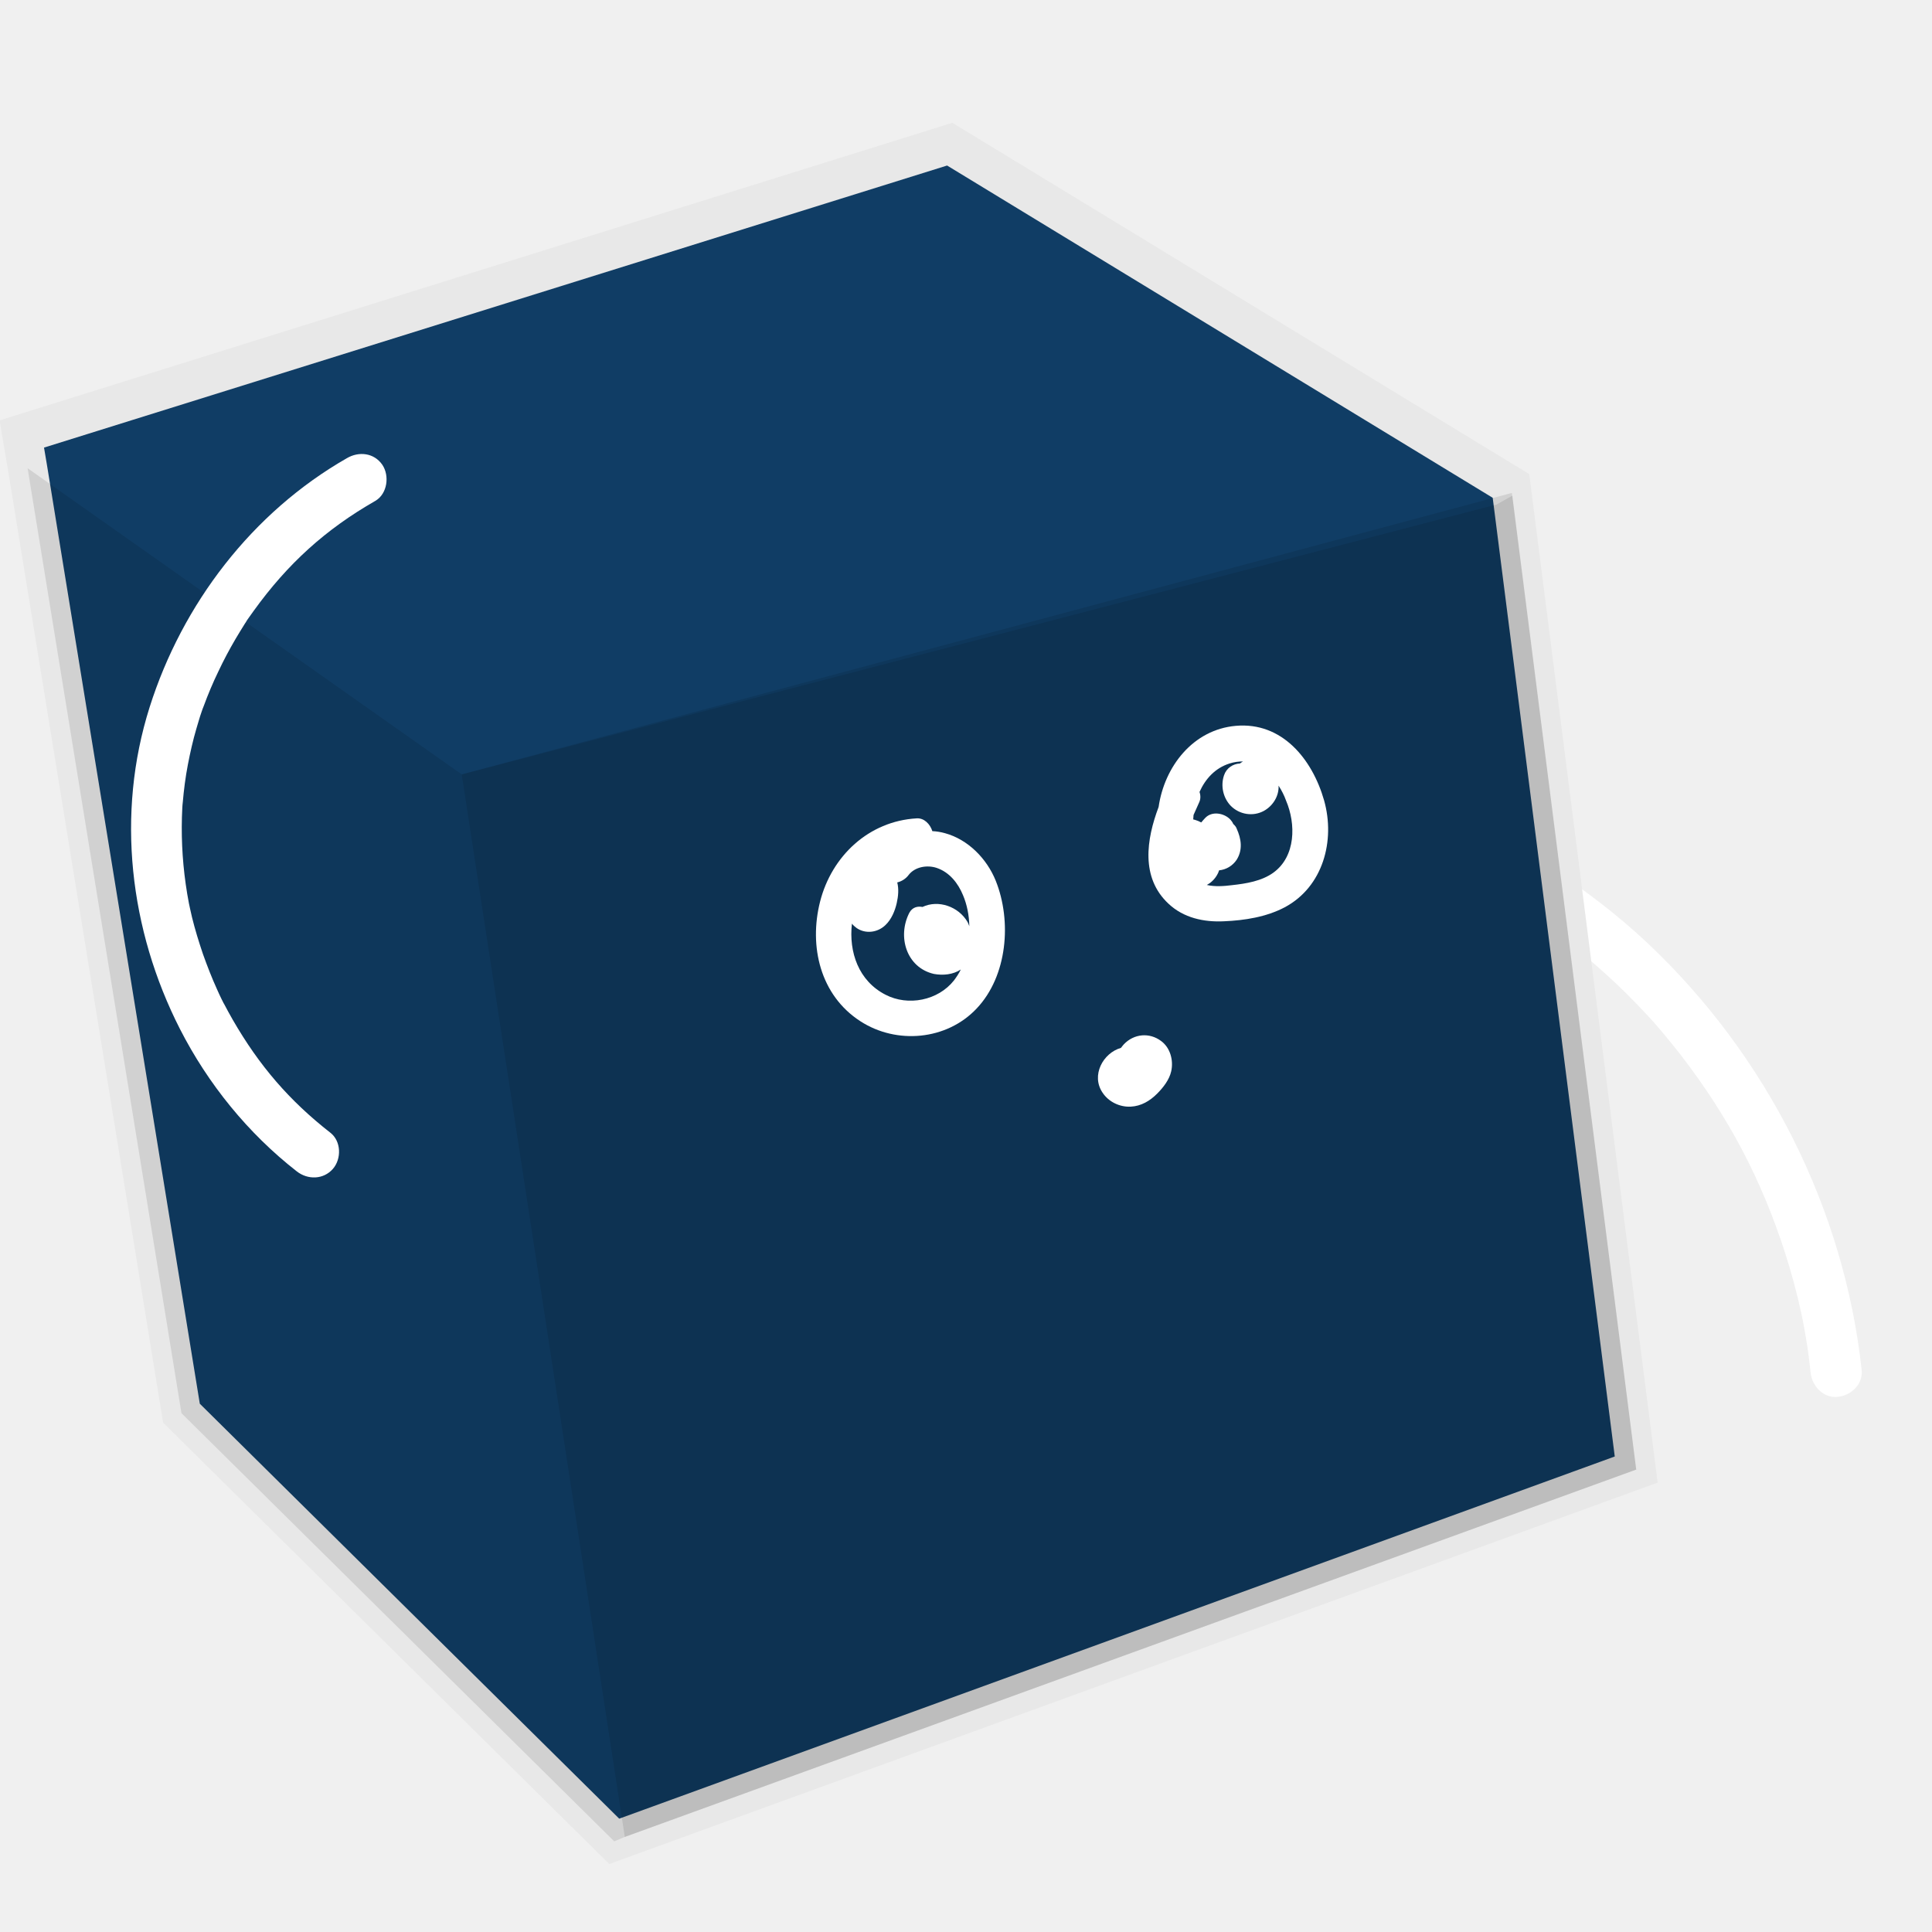
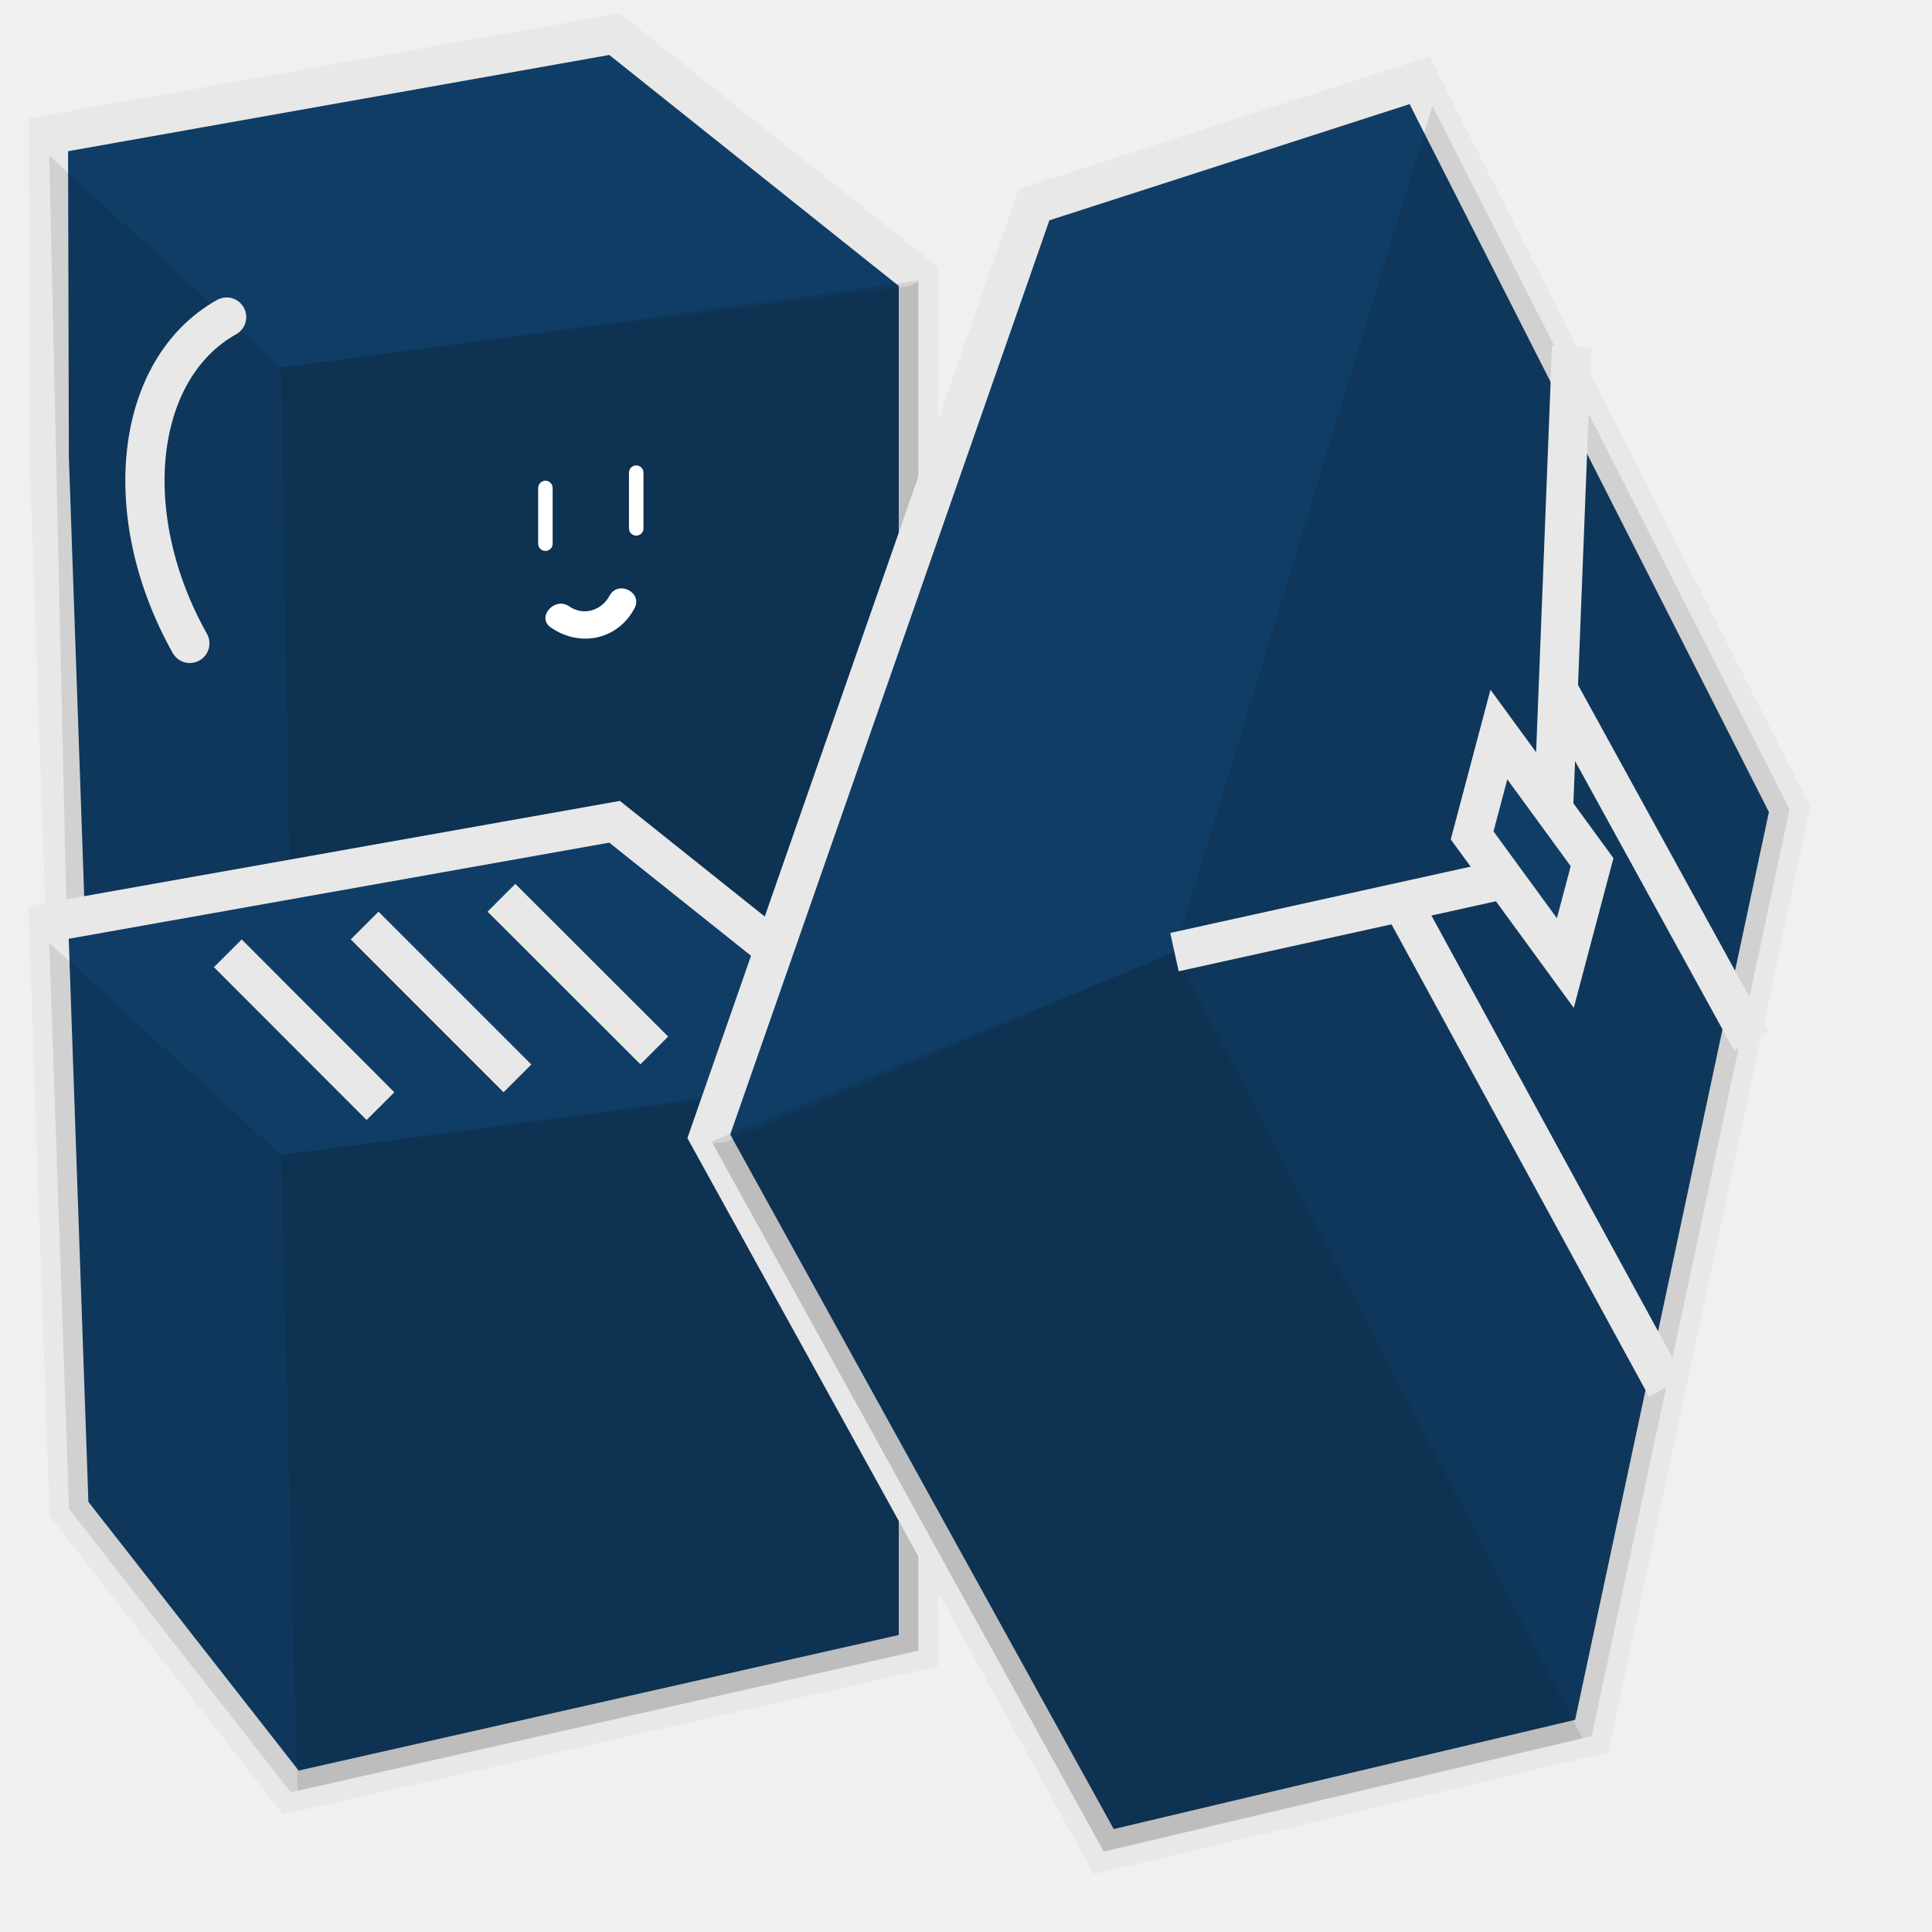
<svg xmlns="http://www.w3.org/2000/svg" version="1.1" id="_x37_8bf026f-5d34-4e97-88cf-29aa2cfb8006" x="0px" y="0px" viewBox="269 -147 1133.9 1133.9" style="enable-background:new 269 -147 1133.9 1133.9;" xml:space="preserve">
  <style type="text/css">
- 	.st0{fill:#FFFFFF;}
+ 	.st0{fill:none;stroke:#E8E8E8;stroke-width:23.039;stroke-miterlimit:10;}
	.st1{fill:#103D65;stroke:#E8E8E8;stroke-width:23.039;stroke-miterlimit:10;}
	.st2{opacity:0.1;enable-background:new    ;}
+ 	.st3{fill:none;stroke:#E8E8E8;stroke-width:23.04;stroke-miterlimit:10;}
+ 	.st4{fill:#FFFFFF;}
+ 	.st5{fill:none;stroke:#FFFFFF;stroke-width:8.504;stroke-linecap:round;stroke-miterlimit:10;}
+ 	.st6{fill:none;stroke:#E8E8E8;stroke-width:23.039;stroke-linecap:round;stroke-linejoin:round;stroke-miterlimit:10;}
</style>
-   <path class="st0" d="M1361.6,656.9c-10.3-94.6-55.6-183.9-124.5-249.3c-19.4-18.4-40.7-34.5-63.4-48.6c-6.9-4.3-16.8,0-20.1,6.8  c-3.9,7.9-0.1,15.8,6.8,20.1c5.2,3.3,8.4,5.3,12.1,7.9c4.6,3.2,9.1,6.5,13.6,9.8c8.9,6.8,17.5,13.9,25.7,21.4  c8.3,7.5,16.2,15.4,23.8,23.6c1,1.1,2.1,2.2,3.1,3.4c-0.4-0.5-1.5-1.7,0.5,0.5c1.8,2.1,3.7,4.2,5.5,6.4c3.8,4.5,7.4,9,11,13.6  c27.7,36,47,72.5,60.8,115.3c3.8,11.8,7.1,23.9,9.7,36c0,0.1,0.5,2.6,0.6,2.9c0.2,1.2,0.5,2.4,0.7,3.6c0.6,3,1.1,6,1.6,9  c1.1,6.5,1.9,13.1,2.6,19.6c0.9,7.8,7.7,14.9,16,13.9C1355.5,672,1362.6,665.3,1361.6,656.9z" />
  <g>
-     <polygon class="st1" points="1155.8,138.2 1229.3,715.5 629.5,933.7 375.5,682.4 285.2,127.8 281.8,107.7 826.4,-62.4  " />
-     <polygon class="st2" points="1156.3,142.3 1229.3,715.5 635.7,931.1 629.5,933.7 375.5,682.4 285.2,127.8 540,307.5  " />
-     <polygon class="st2" points="1156.6,143.9 1229.3,715.5 635.7,931.1 540,307.5 1147.4,149.1  " />
+     <line class="st0" x1="739.5" y1="-25" x2="540.8" y2="64.6" />
+     <g>
+       <polygon class="st1" points="808,15.3 808,537 439.7,620.1 309.5,453.7 297.9,121.5 297.4,-67.9 629.7,-127   " />
+       <polygon class="st2" points="808,17.7 808,537 443.6,619.1 439.7,620.1 309.5,453.7 297.9,-55.8 434,68.7   " />
+       <polygon class="st2" points="808,18.7 808,537 443.6,619.1 434,68.7 802.3,21.1   " />
+     </g>
  </g>
-   <path class="st0" d="M853.4,369.9c-5.2-12.9-16.2-24.2-29.8-27.9c-2.5-0.7-5-1.1-7.4-1.2c-1.3-4.1-4.8-7.8-9.2-7.5  c-28.1,1.6-49.9,22.1-56.7,48.9c-6.6,26.1,0,54.9,23.7,70.2c21.2,13.7,50.6,11.2,68.2-7.5C860.3,425.8,862.9,393.6,853.4,369.9z   M837.9,396.6c-0.3-0.8-0.6-1.6-1-2.4c-5.3-9.2-17.2-13.3-26.5-8.9c-2.5-0.5-5.8-0.1-7.7,3.4c-7.2,14-1.7,32.2,14.4,35.9  c5.4,1,11.3,0.4,15.8-2.6c-1.1,2.3-2.5,4.4-4,6.4c-9.3,11.8-26.9,15.3-40.2,8.4c-15.8-8.1-21.6-25-19.7-41.7  c0.7,0.9,1.7,1.8,2.8,2.6c5.3,3.6,12.4,2.6,16.9-1.8c3.5-3.3,5.6-8.4,6.6-12.9c0.9-4,1.3-8.2,0.3-12.1c2.5-0.6,5-2.1,6.7-4.4  c3.7-4.8,10.9-6,16.5-4.1c7.4,2.5,12.5,8.9,15.4,16C836.5,383.8,837.8,390.2,837.9,396.6z" />
-   <path class="st0" d="M1046.1,322.7c-6.9-24.1-24.6-46.1-51.8-43.7c-25.2,2.2-41.9,24-45.3,47.6c-7.2,19.1-10.6,41.5,5.8,56.8  c8.8,8.3,20.7,10.9,32.6,10.3c12-0.5,24.8-2.5,35.6-8.2C1045.5,373.5,1052.8,346.4,1046.1,322.7z M1016.3,365.2  c-6.8,4.9-15.9,6.4-24.2,7.3c-4.7,0.6-10,1-14.8-0.1c2.4-1.3,4.4-3.2,5.9-5.7c0.6-1,1-1.9,1.3-2.9c4.1-0.4,7.9-2.6,10.3-6.2  c3.7-5.9,2.7-12.3,0-18.3c-0.4-1.1-1.1-1.9-2-2.7c-0.4-1-1-1.8-1.7-2.6c-3.6-3.8-10.8-5.2-14.8-0.9c-0.8,0.8-1.5,1.7-2.3,2.6  c-1.5-0.8-3.1-1.4-4.7-1.8c0.1-0.9,0.1-1.7,0.2-2.6c1.1-2.5,2.2-4.9,3.3-7.4c0.9-1.9,0.9-4.1,0.2-6.1c3.4-7.6,9.1-14,17.6-16.7  c2.8-0.9,5.4-1.2,7.9-1.2c-0.7,0.4-1.2,0.8-1.8,1.2c-4.1,0.2-7.9,2.7-9.3,6.9c-2.1,6.1-0.6,13.2,3.9,17.9c5.1,5.2,13.1,6.5,19.5,3  c5.4-3,8.9-8.8,8.6-14.8c1.8,2.8,3.3,5.7,4.4,8.8C1029.6,336.5,1029.6,355.6,1016.3,365.2z" />
-   <path class="st0" d="M950.5,464c-6.9-5.2-16-4.3-21.9,1.9c-0.6,0.7-1.2,1.4-1.7,2.1c-10.5,3-17.7,16.1-10.8,26.3  c3.6,5.4,10,8.5,16.5,8.2c6.2-0.3,11.3-3.4,15.5-7.6c3.6-3.6,7.2-8.2,8.3-13.2C957.8,475.4,955.9,468,950.5,464z" />
-   <path class="st0" d="M493.4,125.8c-4.9-7.1-13.8-8-20.8-3.9C417,153.7,376,207.4,356.8,268.1C337,330.7,345,398.8,374.6,456.9  c16.5,32.3,39.9,61.2,68.6,83.6c6.4,5,15.6,4.9,21.2-1.5c5.1-5.9,4.9-16.2-1.5-21.2c-24.1-18.8-41.8-39.4-57.3-66.3  c-1.8-3.1-3.5-6.3-5.2-9.5c0,0,0-0.1-0.1-0.1c-0.4-0.9-0.9-1.8-1.3-2.6c-0.9-1.9-1.8-3.7-2.6-5.6c-3.1-6.8-5.8-13.8-8.3-20.8  c-2.4-7.1-4.6-14.2-6.4-21.5c-0.4-1.8-0.8-3.5-1.2-5.3c0-0.2-0.3-1.4-0.4-1.9c-0.1-0.4-0.2-0.9-0.2-0.9c-0.7-3.8-1.4-7.6-1.9-11.4  c-2.1-14.8-2.8-29.9-2-44.9c0-0.2,0.2-3,0.3-3.4c0.2-1.8,0.3-3.5,0.5-5.2c0.4-3.7,0.9-7.5,1.5-11.2c1.2-7.2,2.7-14.3,4.5-21.3  c0.9-3.4,1.9-6.8,2.9-10.1c0.5-1.7,1-3.3,1.6-5c0.4-1.2,0.8-2.3,1.3-3.5c2.5-6.8,5.3-13.5,8.5-20.1c3.1-6.6,6.5-13,10.2-19.3  c1.8-3,3.6-6,5.5-9c0.1-0.1,0.7-1,1-1.6c0.3-0.4,0.6-0.9,0.6-0.9c1.2-1.6,2.3-3.3,3.5-4.9c19.9-27.6,42.1-47.8,71.5-64.6  C496.4,142.7,497.7,132.2,493.4,125.8z" />
+   <line class="st0" x1="739.5" y1="437.2" x2="540.8" y2="526.8" />
+   <g>
+     <polygon class="st1" points="808,477.6 808,821.8 439.7,905 309.5,738.6 297.9,406.4 297.4,394.4 629.7,335.3  " />
+     <polygon class="st2" points="808,480 808,821.8 443.6,904 439.7,905 309.5,738.6 297.9,406.4 434,530.9  " />
+     <polygon class="st2" points="808,480.9 808,821.8 443.6,904 434,530.9 802.3,483.3  " />
+   </g>
+   <g>
+     <polygon class="st1" points="875.9,-26.9 1102.2,-99.9 1109.7,-84.9 1319.3,328 1203.2,871.9 916.8,939.7 685,519.9  " />
+     <polygon class="st2" points="958.3,411.8 1109.7,-84.9 1319.3,328 1203.2,871.9 1197.8,873.2 916.8,939.7 686.7,522.9  " />
+     <polygon class="st2" points="695.9,523.1 958.3,411.8 1197.8,873.2 916.8,939.7 687.2,524.1  " />
+   </g>
+   <line class="st0" x1="1296.8" y1="463.9" x2="1183.6" y2="257.9" />
+   <line class="st0" x1="1246.9" y1="667.1" x2="1095.1" y2="388.7" />
+   <polyline class="st0" points="958.3,411.8 1179.4,363 1191.4,56.6 " />
+   <polygon class="st1" points="1187.7,418.2 1203.4,359 1148.7,284.1 1133,343.3 " />
+   <line class="st3" x1="563.3" y1="379.9" x2="653" y2="469.5" />
+   <line class="st3" x1="483" y1="396.2" x2="572.7" y2="485.9" />
+   <line class="st3" x1="402.7" y1="412.5" x2="492.3" y2="502.2" />
+   <g>
+     <path class="st4" d="M626.7,202.7c-4.6,8.6-15.2,12-23.6,6.2c-8.6-6-19.5,6.4-10.8,12.4c17.1,11.8,39.2,7.3,49.1-11.3   C646.4,200.6,631.7,193.3,626.7,202.7z" />
+     <line class="st5" x1="589.1" y1="139.4" x2="589.1" y2="172.1" />
+     <line class="st5" x1="642.4" y1="130.4" x2="642.4" y2="163.1" />
+   </g>
+   <path class="st6" d="M380.4,230.6c-42.3-75.4-32.6-161.1,21.6-191.5" />
</svg>
